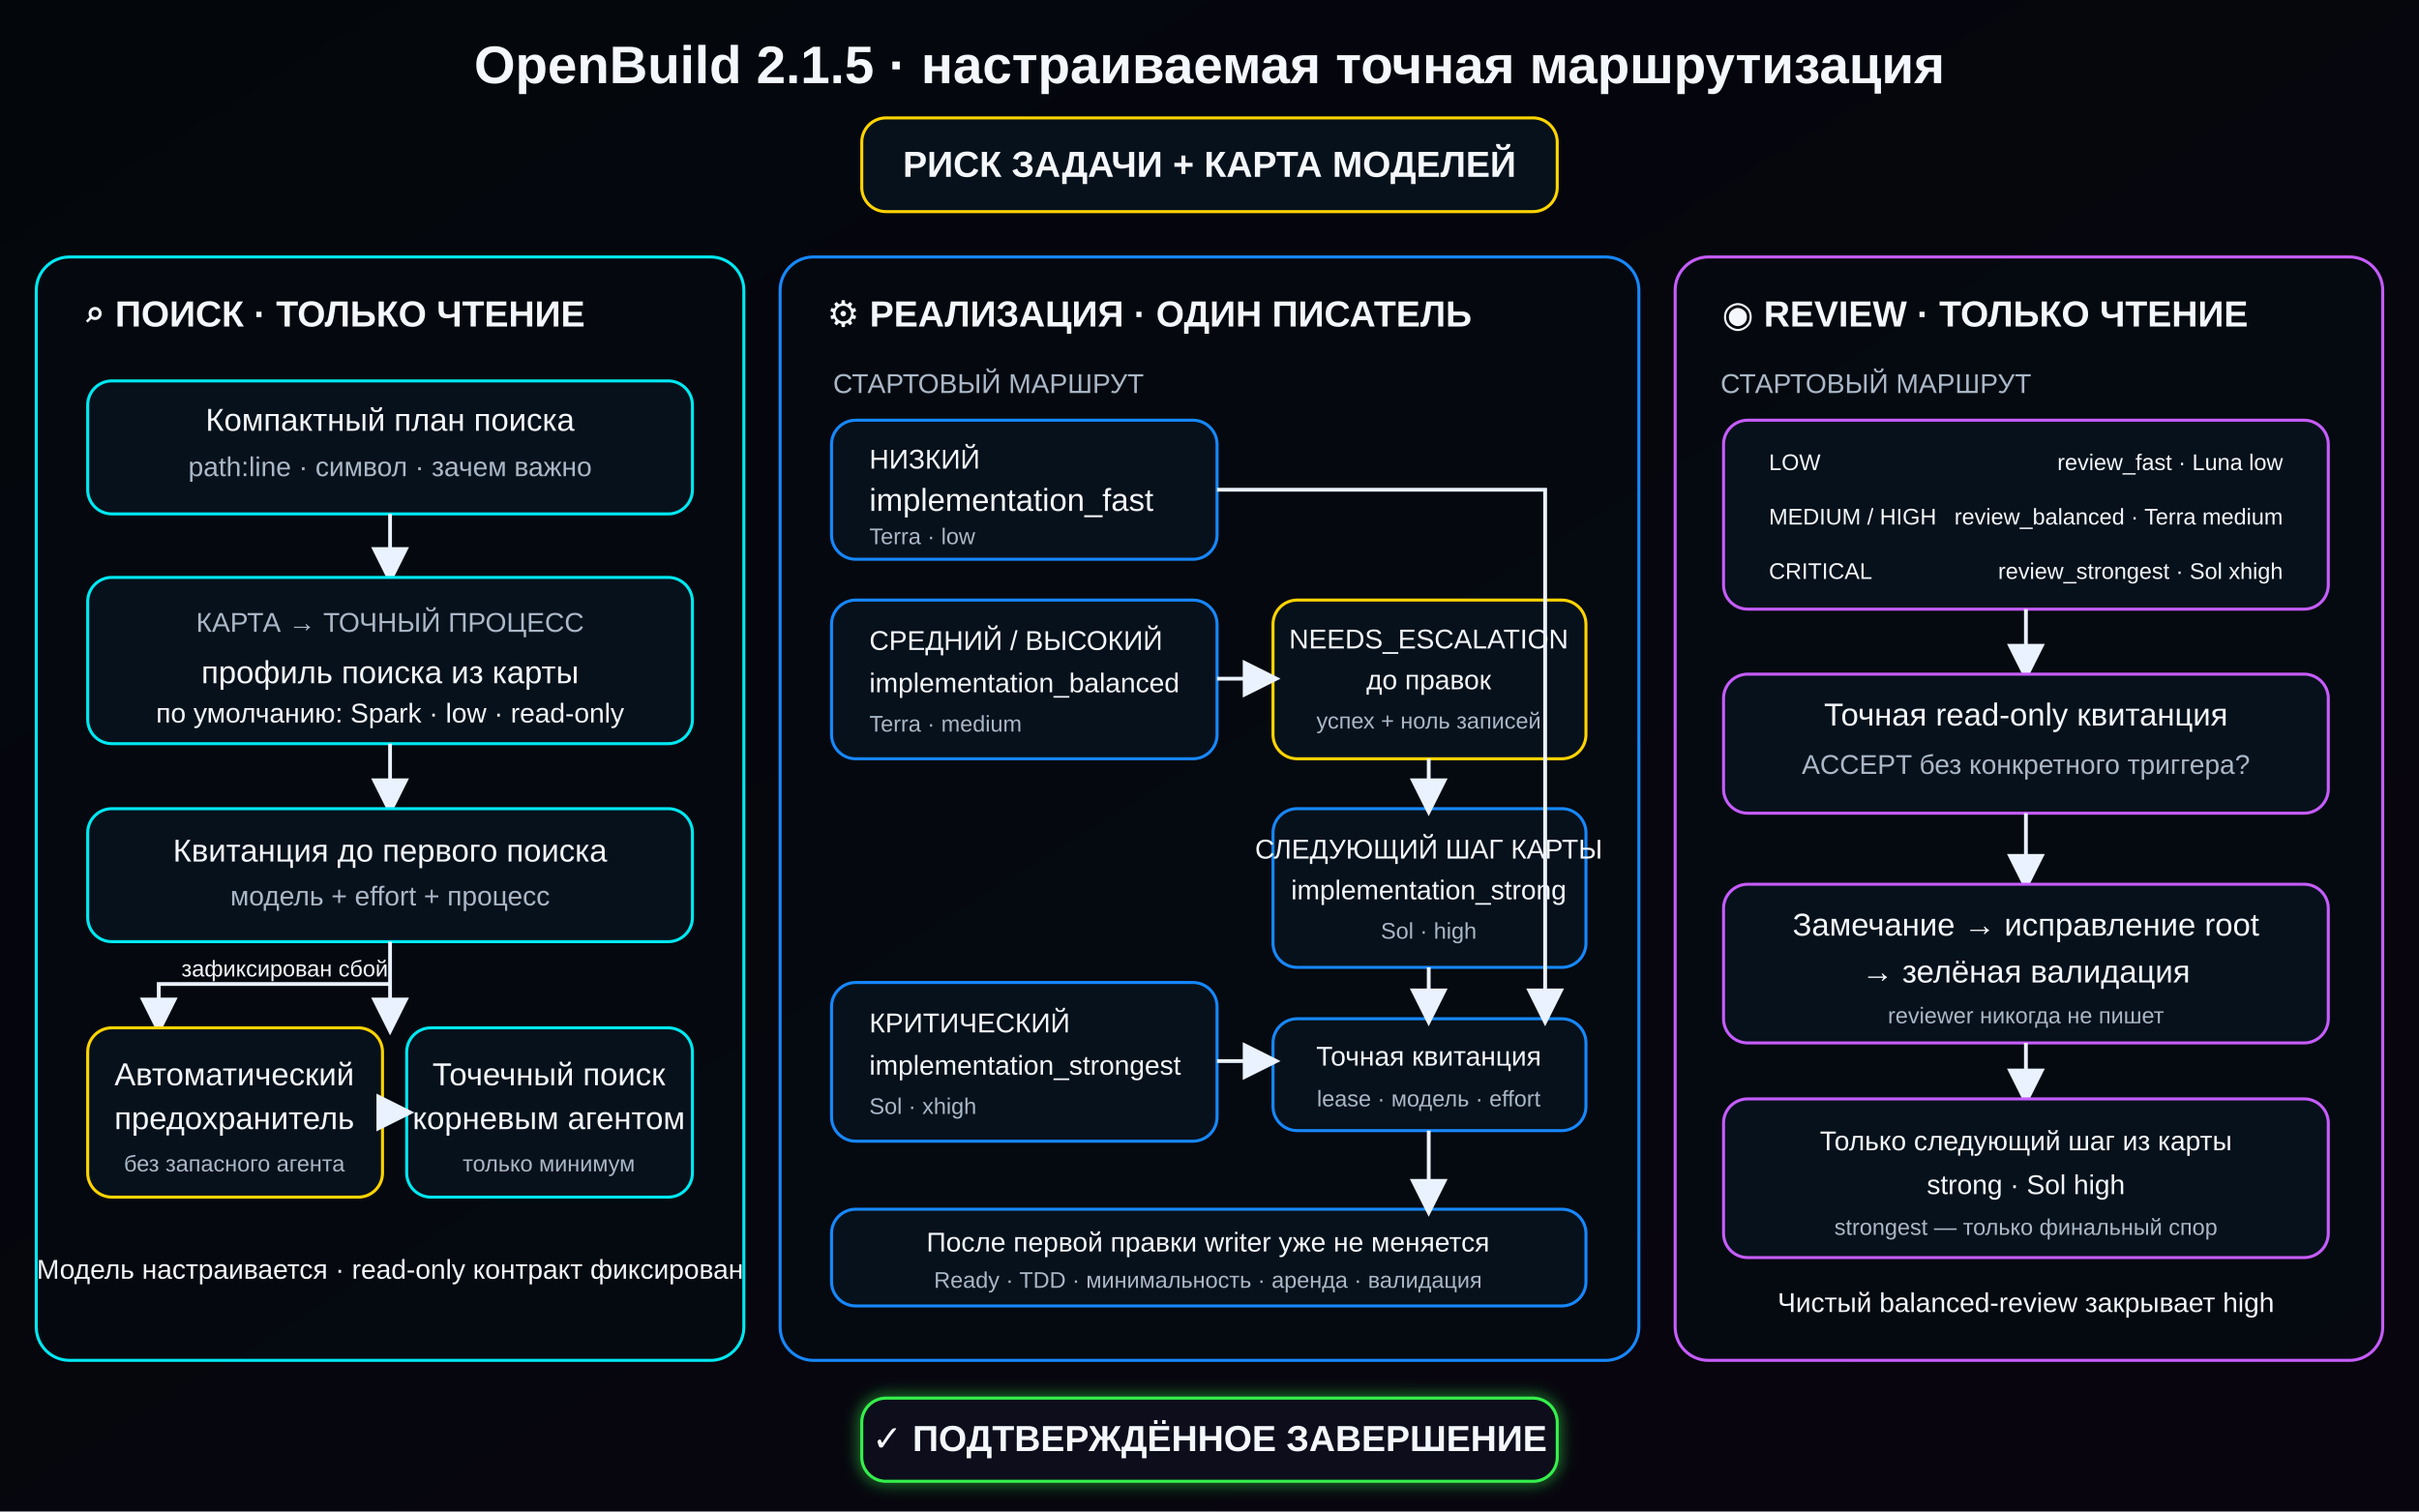
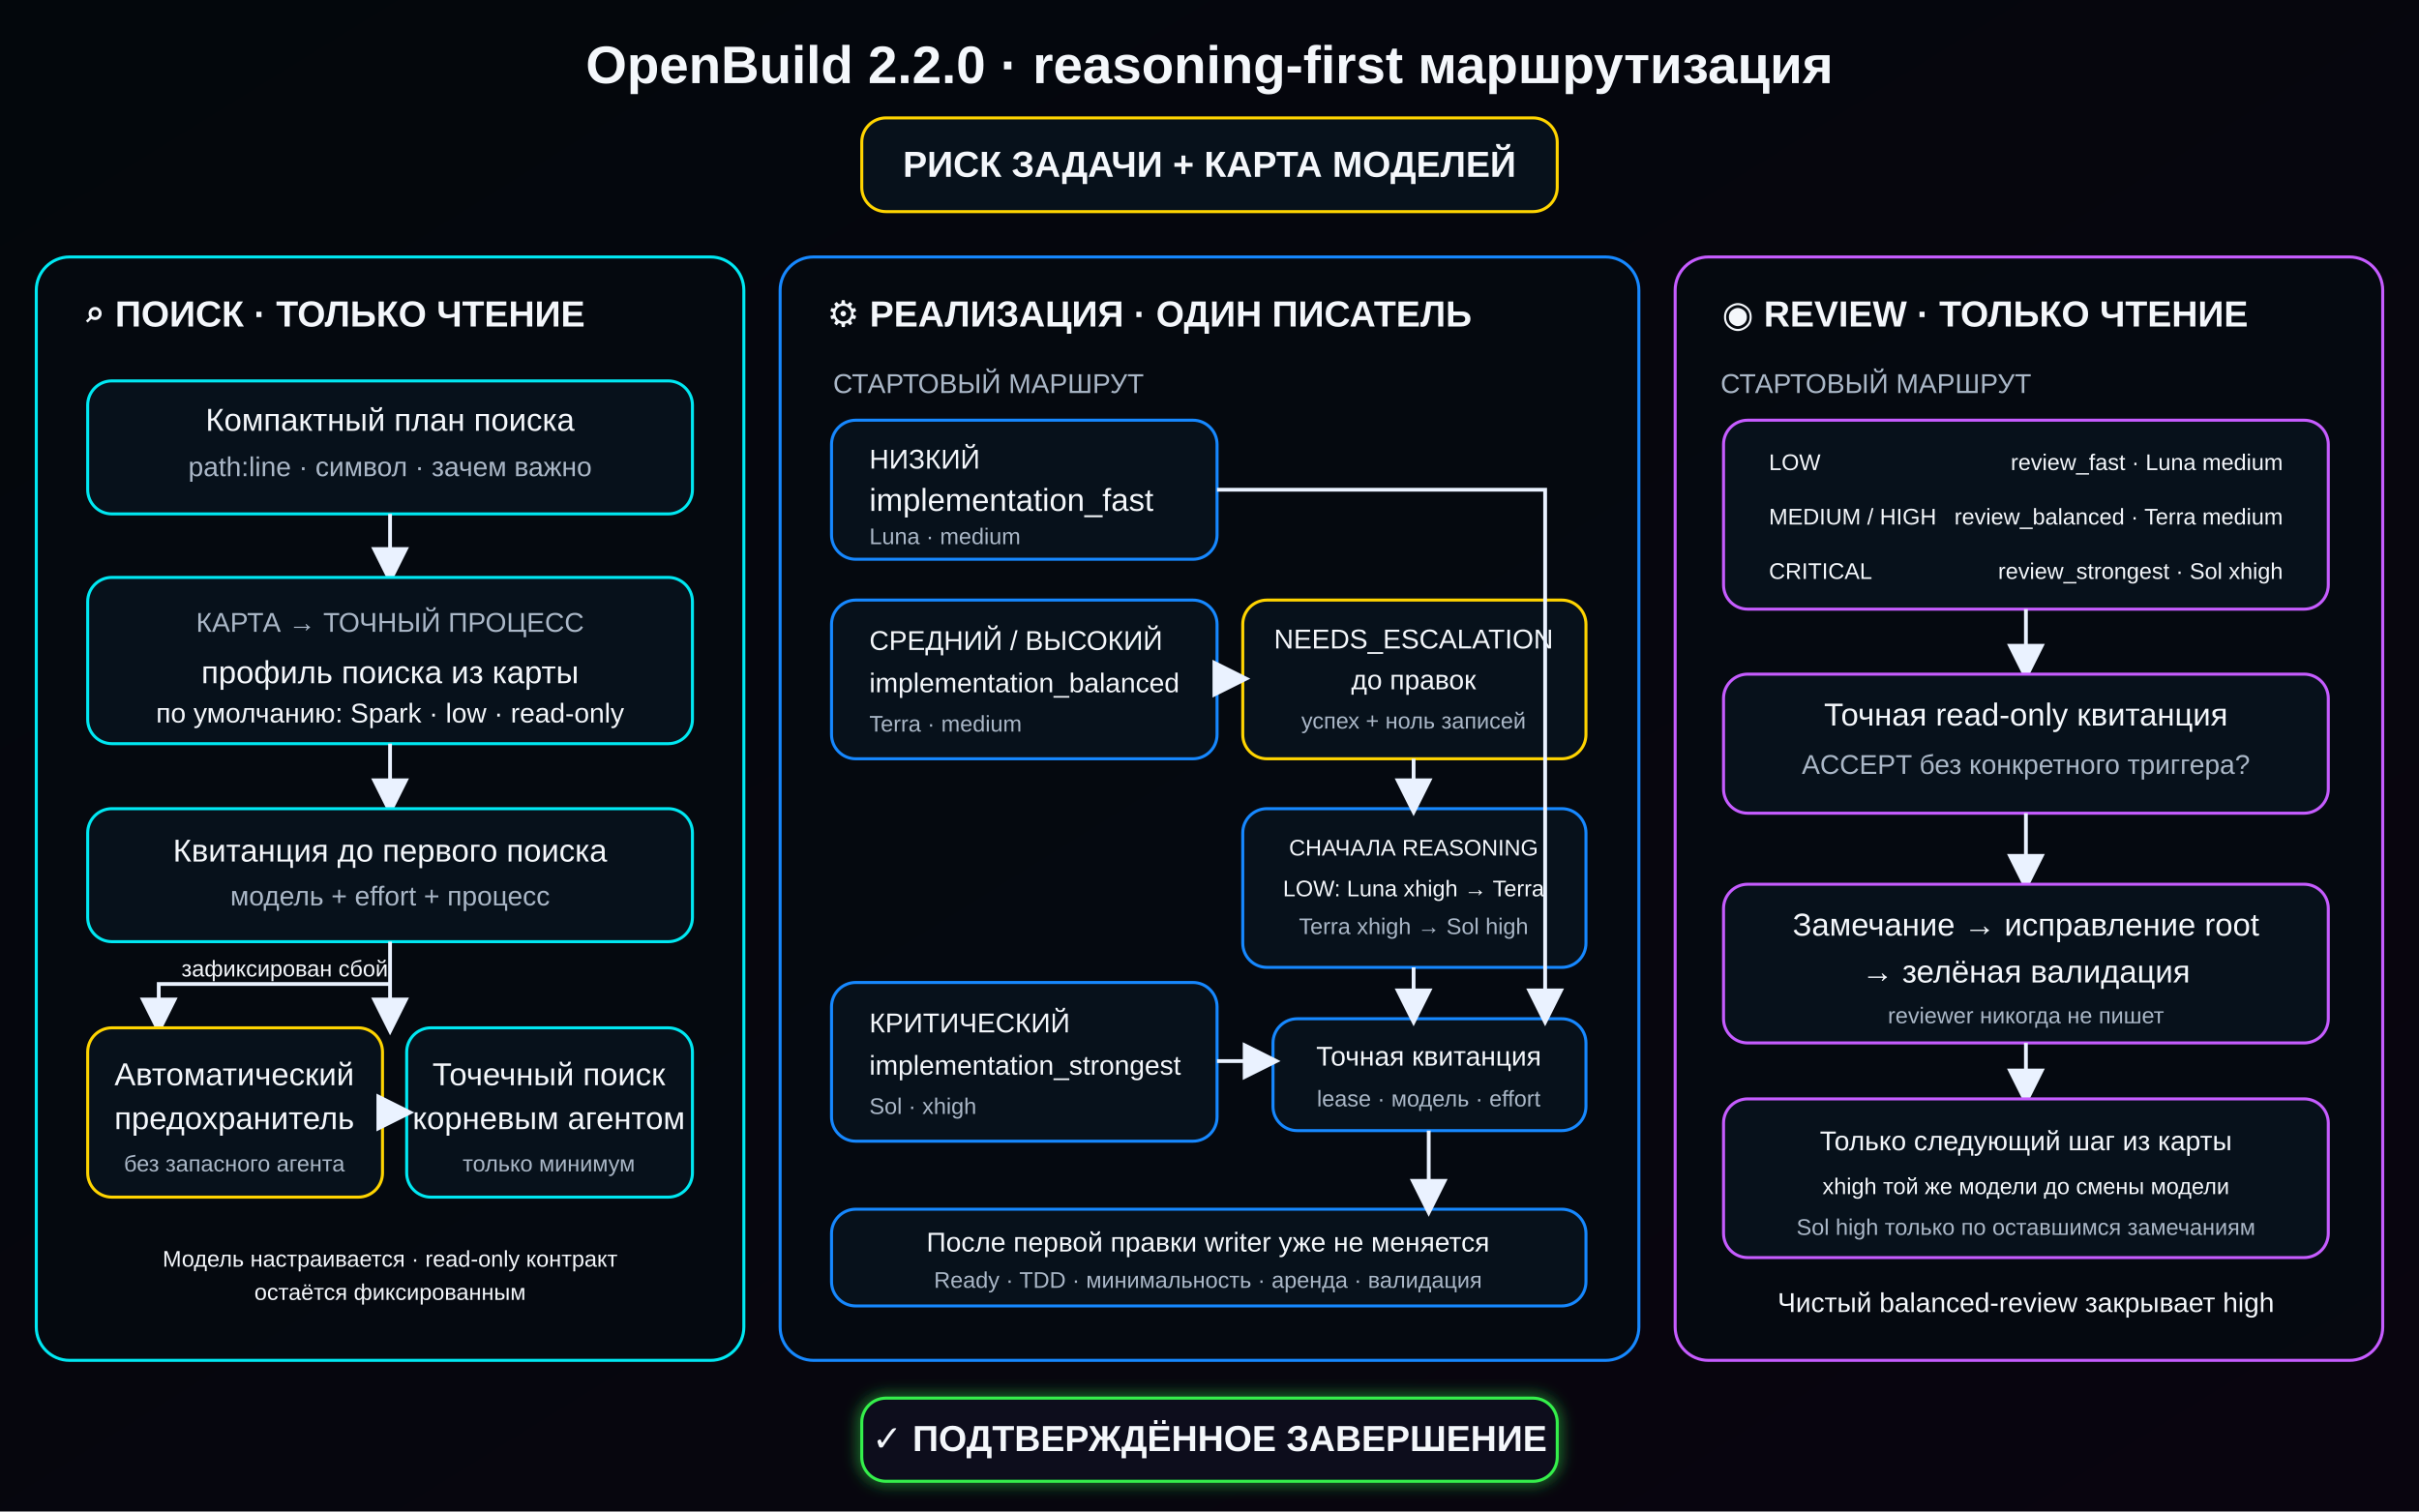
<svg xmlns="http://www.w3.org/2000/svg" width="1600" height="1000" viewBox="0 0 1600 1000">
  <defs>
    <linearGradient id="bg" x1="0" y1="0" x2="1" y2="1">
      <stop offset="0" stop-color="#03070c" />
      <stop offset="1" stop-color="#09050f" />
    </linearGradient>
    <filter id="glow" x="-30%" y="-30%" width="160%" height="160%">
      <feGaussianBlur stdDeviation="5" result="blur" />
      <feMerge>
        <feMergeNode in="blur" />
        <feMergeNode in="SourceGraphic" />
      </feMerge>
    </filter>
    <marker id="arrow" markerWidth="10" markerHeight="10" refX="8" refY="5" orient="auto">
      <path d="M0,0 L10,5 L0,10 Z" fill="#eaf2ff" />
    </marker>
    <style>
      text { font-family: "Segoe UI", Arial, sans-serif; fill: #f4f7fb; }
      .muted { fill: #aab7c7; }
      .tiny { font-size: 15px; }
      .small { font-size: 18px; }
      .body { font-size: 21px; }
      .label { font-size: 24px; font-weight: 650; }
      .title { font-size: 35px; font-weight: 720; }
      .line { fill: none; stroke: #eaf2ff; stroke-width: 2.5; marker-end: url(#arrow); }
      .cyan { stroke: #00e8f2; }
      .blue { stroke: #1688ff; }
      .purple { stroke: #c65cff; }
      .yellow { stroke: #ffd400; }
      .green { stroke: #36ef4b; }
      .box { fill: #07111b; stroke-width: 2; rx: 16; }
      .panel { fill: #050a10; fill-opacity: .82; stroke-width: 2; rx: 22; }
    </style>
  </defs>
  <rect width="1600" height="1000" fill="url(#bg)" />
-   <text x="800" y="55" text-anchor="middle" class="title">OpenBuild 2.1.5 · настраиваемая точная маршрутизация</text>
+   <text x="800" y="55" text-anchor="middle" class="title">OpenBuild 2.2.0 · reasoning-first маршрутизация</text>
  <rect x="570" y="78" width="460" height="62" class="box yellow" fill="#1a1502" />
  <text x="800" y="117" text-anchor="middle" class="label" fill="#ffe34d">РИСК ЗАДАЧИ + КАРТА МОДЕЛЕЙ</text>
  <rect x="24" y="170" width="468" height="730" class="panel cyan" />
  <rect x="516" y="170" width="568" height="730" class="panel blue" />
  <rect x="1108" y="170" width="468" height="730" class="panel purple" />
  <text x="55" y="216" class="label" fill="#00e8f2">⌕  ПОИСК · ТОЛЬКО ЧТЕНИЕ</text>
  <text x="547" y="216" class="label" fill="#1688ff">⚙  РЕАЛИЗАЦИЯ · ОДИН ПИСАТЕЛЬ</text>
  <text x="1139" y="216" class="label" fill="#c65cff">◉  REVIEW · ТОЛЬКО ЧТЕНИЕ</text>
  <rect x="58" y="252" width="400" height="88" class="box cyan" />
  <text x="258" y="285" text-anchor="middle" class="body">Компактный план поиска</text>
  <text x="258" y="315" text-anchor="middle" class="small muted">path:line · символ · зачем важно</text>
  <path d="M258 340 V382" class="line" />
  <rect x="58" y="382" width="400" height="110" class="box cyan" />
  <text x="258" y="418" text-anchor="middle" class="small muted">КАРТА → ТОЧНЫЙ ПРОЦЕСС</text>
  <text x="258" y="452" text-anchor="middle" class="body">профиль поиска из карты</text>
  <text x="258" y="478" text-anchor="middle" class="small" fill="#6ff8ff">по умолчанию: Spark · low · read-only</text>
  <path d="M258 492 V535" class="line" />
  <rect x="58" y="535" width="400" height="88" class="box cyan" />
  <text x="258" y="570" text-anchor="middle" class="body">Квитанция до первого поиска</text>
  <text x="258" y="599" text-anchor="middle" class="small muted">модель + effort + процесс</text>
  <path d="M258 623 V680" class="line" />
  <path d="M258 651 H105 V680" class="line" />
  <text x="120" y="646" class="tiny" fill="#ffd400">зафиксирован сбой</text>
  <rect x="58" y="680" width="195" height="112" class="box yellow" />
  <text x="155" y="718" text-anchor="middle" class="body">Автоматический</text>
  <text x="155" y="747" text-anchor="middle" class="body">предохранитель</text>
  <text x="155" y="775" text-anchor="middle" class="tiny muted">без запасного агента</text>
  <rect x="269" y="680" width="189" height="112" class="box cyan" />
  <text x="363" y="718" text-anchor="middle" class="body">Точечный поиск</text>
  <text x="363" y="747" text-anchor="middle" class="body">корневым агентом</text>
  <text x="363" y="775" text-anchor="middle" class="tiny muted">только минимум</text>
  <path d="M253 736 H269" class="line" />
-   <text x="258" y="846" text-anchor="middle" class="small" fill="#6ff8ff">Модель настраивается · read-only контракт фиксирован</text>
+   <text x="258" y="838" text-anchor="middle" class="tiny" fill="#6ff8ff">Модель настраивается · read-only контракт</text>
+   <text x="258" y="860" text-anchor="middle" class="tiny" fill="#6ff8ff">остаётся фиксированным</text>
  <text x="551" y="260" class="small muted">СТАРТОВЫЙ МАРШРУТ</text>
  <rect x="550" y="278" width="255" height="92" class="box blue" />
  <text x="575" y="310" class="small" fill="#8fc9ff">НИЗКИЙ</text>
  <text x="575" y="338" class="body">implementation_fast</text>
-   <text x="575" y="360" class="tiny muted">Terra · low</text>
+   <text x="575" y="360" class="tiny muted">Luna · medium</text>
  <rect x="550" y="397" width="255" height="105" class="box blue" />
  <text x="575" y="430" class="small" fill="#8fc9ff">СРЕДНИЙ / ВЫСОКИЙ</text>
  <text x="575" y="458" class="small">implementation_balanced</text>
  <text x="575" y="484" class="tiny muted">Terra · medium</text>
  <rect x="550" y="650" width="255" height="105" class="box blue" />
  <text x="575" y="683" class="small" fill="#8fc9ff">КРИТИЧЕСКИЙ</text>
  <text x="575" y="711" class="small">implementation_strongest</text>
  <text x="575" y="737" class="tiny muted">Sol · xhigh</text>
-   <rect x="842" y="397" width="207" height="105" class="box yellow" />
-   <text x="945" y="429" text-anchor="middle" class="small" fill="#ffe34d">NEEDS_ESCALATION</text>
-   <text x="945" y="456" text-anchor="middle" class="small" fill="#ffe34d">до правок</text>
-   <text x="945" y="482" text-anchor="middle" class="tiny muted">успех + ноль записей</text>
-   <path d="M805 449 H842" class="line" />
-   <rect x="842" y="535" width="207" height="105" class="box blue" />
-   <text x="945" y="568" text-anchor="middle" class="small" fill="#8fc9ff">СЛЕДУЮЩИЙ ШАГ КАРТЫ</text>
-   <text x="945" y="595" text-anchor="middle" class="small">implementation_strong</text>
-   <text x="945" y="621" text-anchor="middle" class="tiny muted">Sol · high</text>
-   <path d="M945 502 V535" class="line" />
+   <rect x="822" y="397" width="227" height="105" class="box yellow" />
+   <text x="935" y="429" text-anchor="middle" class="small" fill="#ffe34d">NEEDS_ESCALATION</text>
+   <text x="935" y="456" text-anchor="middle" class="small" fill="#ffe34d">до правок</text>
+   <text x="935" y="482" text-anchor="middle" class="tiny muted">успех + ноль записей</text>
+   <path d="M805 449 H822" class="line" />
+   <rect x="822" y="535" width="227" height="105" class="box blue" />
+   <text x="935" y="566" text-anchor="middle" class="tiny" fill="#8fc9ff">СНАЧАЛА REASONING</text>
+   <text x="935" y="593" text-anchor="middle" class="tiny">LOW: Luna xhigh → Terra</text>
+   <text x="935" y="618" text-anchor="middle" class="tiny muted">Terra xhigh → Sol high</text>
+   <path d="M935 502 V535" class="line" />
  <rect x="842" y="674" width="207" height="74" class="box blue" />
  <text x="945" y="705" text-anchor="middle" class="small">Точная квитанция</text>
  <text x="945" y="732" text-anchor="middle" class="tiny muted">lease · модель · effort</text>
  <path d="M805 324 H1022 V674" class="line" />
  <path d="M805 702 H842" class="line" />
-   <path d="M945 640 V674" class="line" />
+   <path d="M935 640 V674" class="line" />
  <rect x="550" y="800" width="499" height="64" class="box blue" />
  <text x="799" y="828" text-anchor="middle" class="small">После первой правки writer уже не меняется</text>
  <text x="799" y="852" text-anchor="middle" class="tiny muted">Ready · TDD · минимальность · аренда · валидация</text>
  <path d="M945 748 V800" class="line" />
  <text x="1138" y="260" class="small muted">СТАРТОВЫЙ МАРШРУТ</text>
  <rect x="1140" y="278" width="400" height="125" class="box purple" />
  <text x="1170" y="311" class="tiny" fill="#dda2ff">LOW</text>
-   <text x="1510" y="311" text-anchor="end" class="tiny">review_fast · Luna low</text>
+   <text x="1510" y="311" text-anchor="end" class="tiny">review_fast · Luna medium</text>
  <text x="1170" y="347" class="tiny" fill="#dda2ff">MEDIUM / HIGH</text>
  <text x="1510" y="347" text-anchor="end" class="tiny">review_balanced · Terra medium</text>
  <text x="1170" y="383" class="tiny" fill="#dda2ff">CRITICAL</text>
  <text x="1510" y="383" text-anchor="end" class="tiny">review_strongest · Sol xhigh</text>
  <path d="M1340 403 V446" class="line" />
  <rect x="1140" y="446" width="400" height="92" class="box purple" />
  <text x="1340" y="480" text-anchor="middle" class="body">Точная read-only квитанция</text>
  <text x="1340" y="512" text-anchor="middle" class="small muted">ACCEPT без конкретного триггера?</text>
  <path d="M1340 538 V585" class="line" />
  <rect x="1140" y="585" width="400" height="105" class="box purple" />
  <text x="1340" y="619" text-anchor="middle" class="body">Замечание → исправление root</text>
  <text x="1340" y="650" text-anchor="middle" class="body">→ зелёная валидация</text>
  <text x="1340" y="677" text-anchor="middle" class="tiny muted">reviewer никогда не пишет</text>
  <path d="M1340 690 V727" class="line" />
  <rect x="1140" y="727" width="400" height="105" class="box purple" />
  <text x="1340" y="761" text-anchor="middle" class="small">Только следующий шаг из карты</text>
-   <text x="1340" y="790" text-anchor="middle" class="small" fill="#dda2ff">strong · Sol high</text>
-   <text x="1340" y="817" text-anchor="middle" class="tiny muted">strongest — только финальный спор</text>
+   <text x="1340" y="790" text-anchor="middle" class="tiny" fill="#dda2ff">xhigh той же модели до смены модели</text>
+   <text x="1340" y="817" text-anchor="middle" class="tiny muted">Sol high только по оставшимся замечаниям</text>
  <text x="1340" y="868" text-anchor="middle" class="small" fill="#dda2ff">Чистый balanced-review закрывает high</text>
  <rect x="570" y="925" width="460" height="55" class="box green" fill="#071808" filter="url(#glow)" />
  <text x="800" y="960" text-anchor="middle" class="label" fill="#62ff72">✓  ПОДТВЕРЖДЁННОЕ ЗАВЕРШЕНИЕ</text>
</svg>
